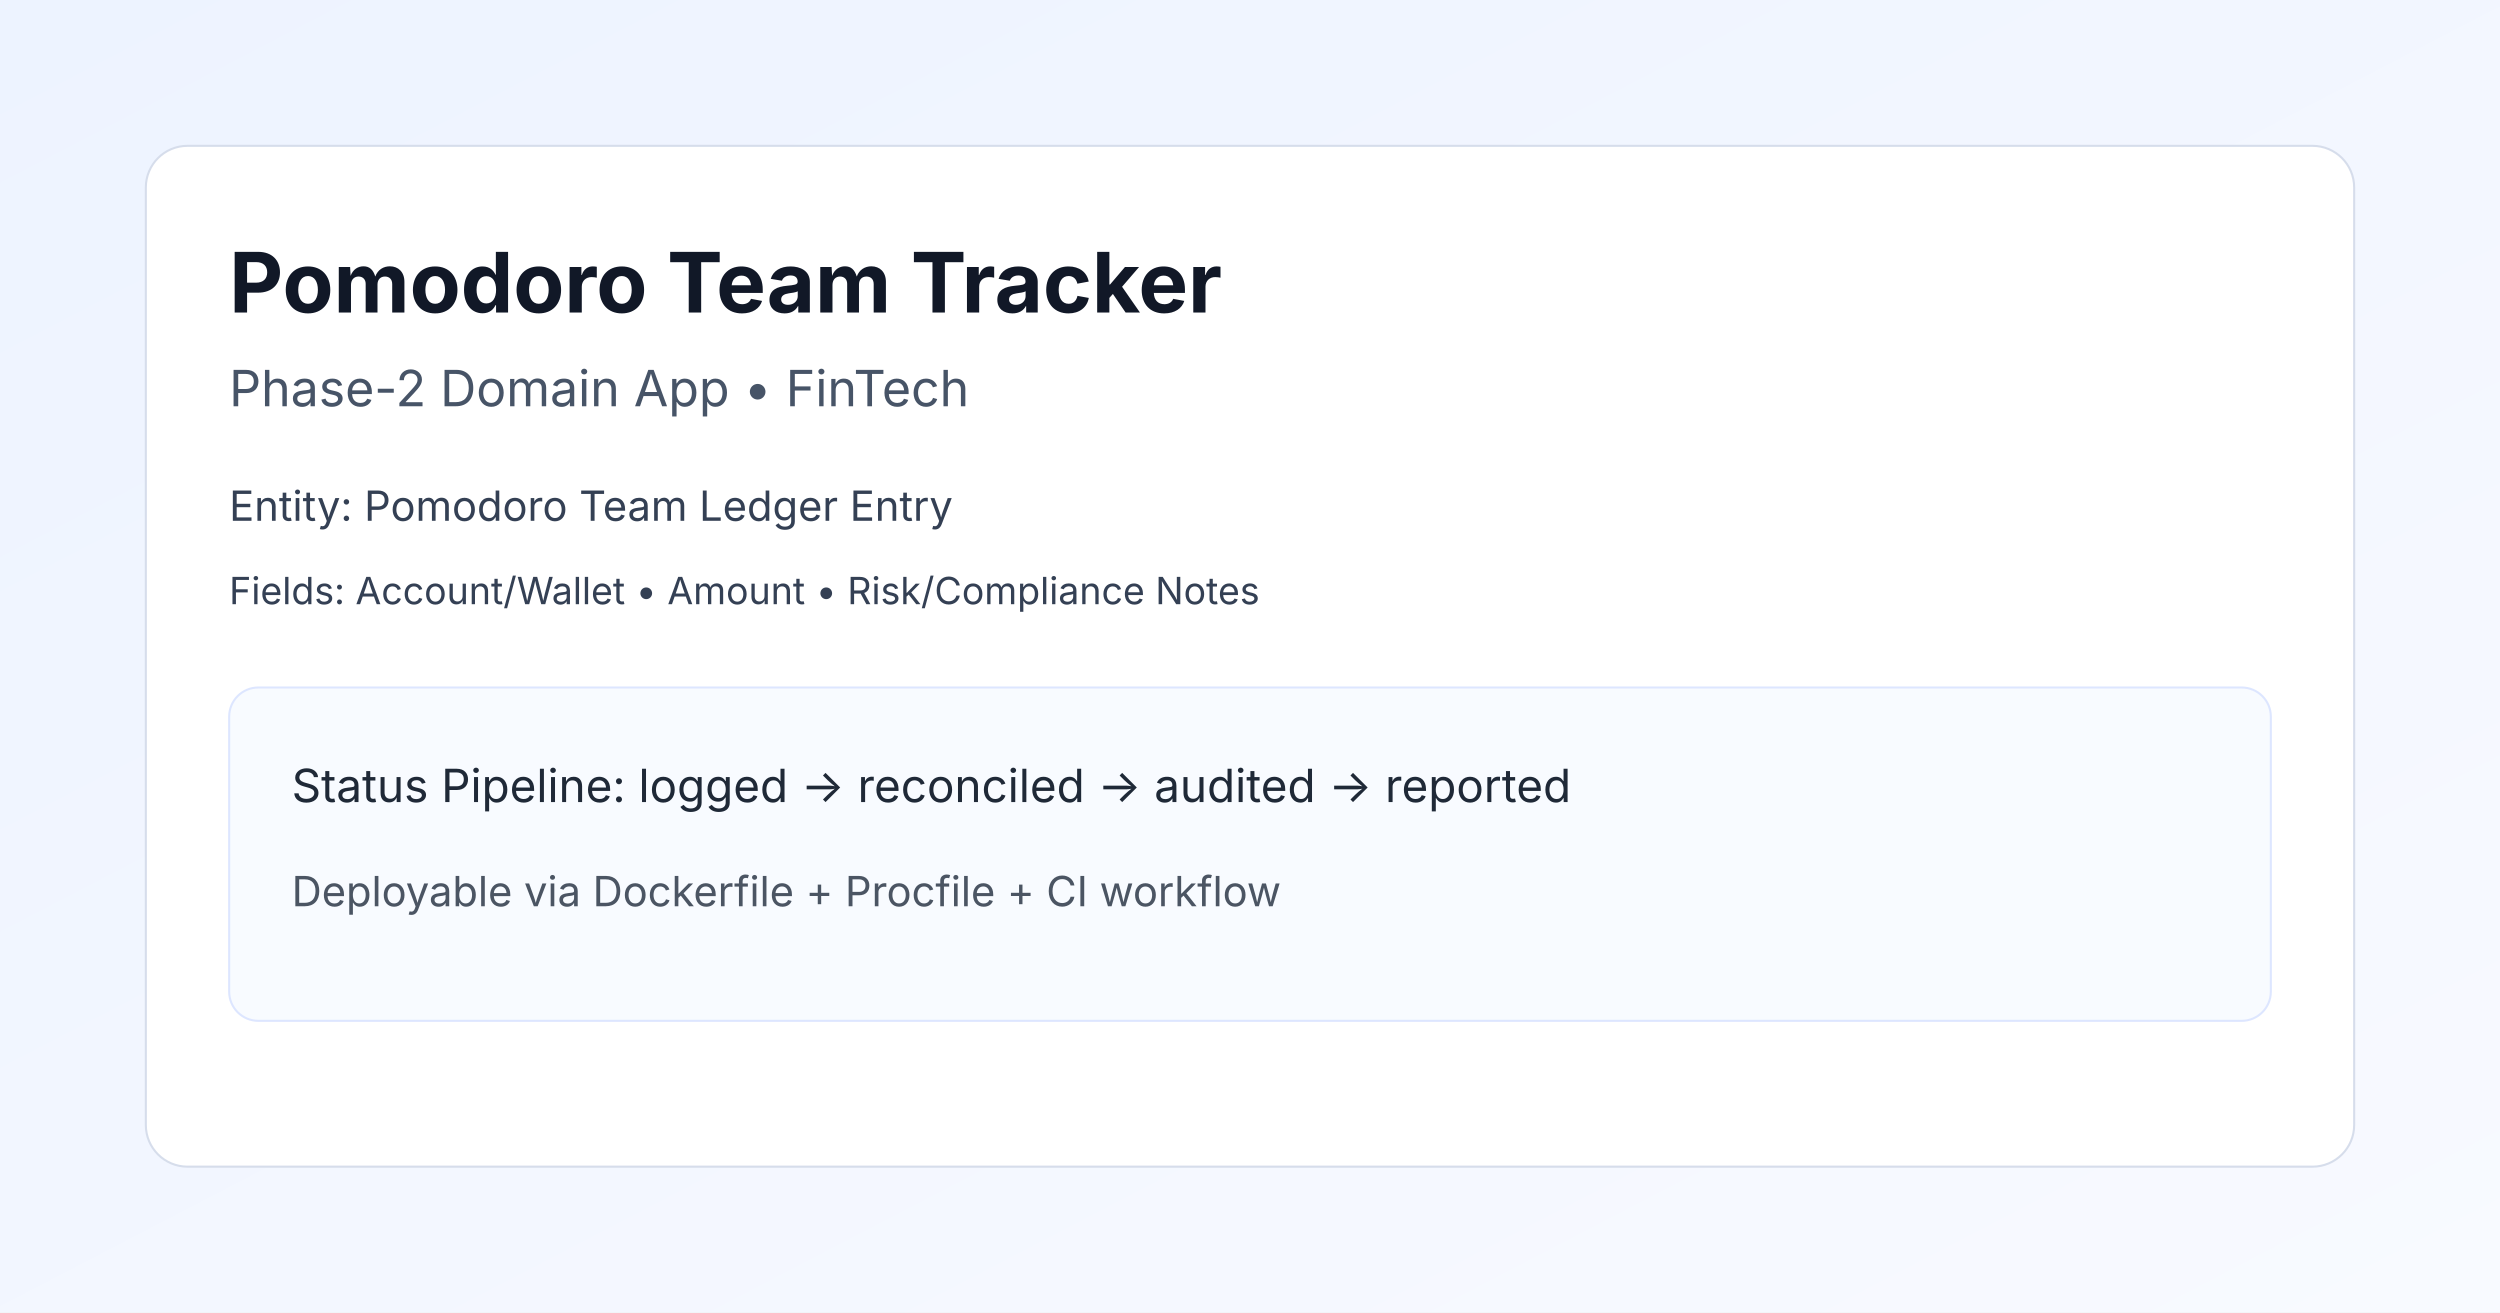
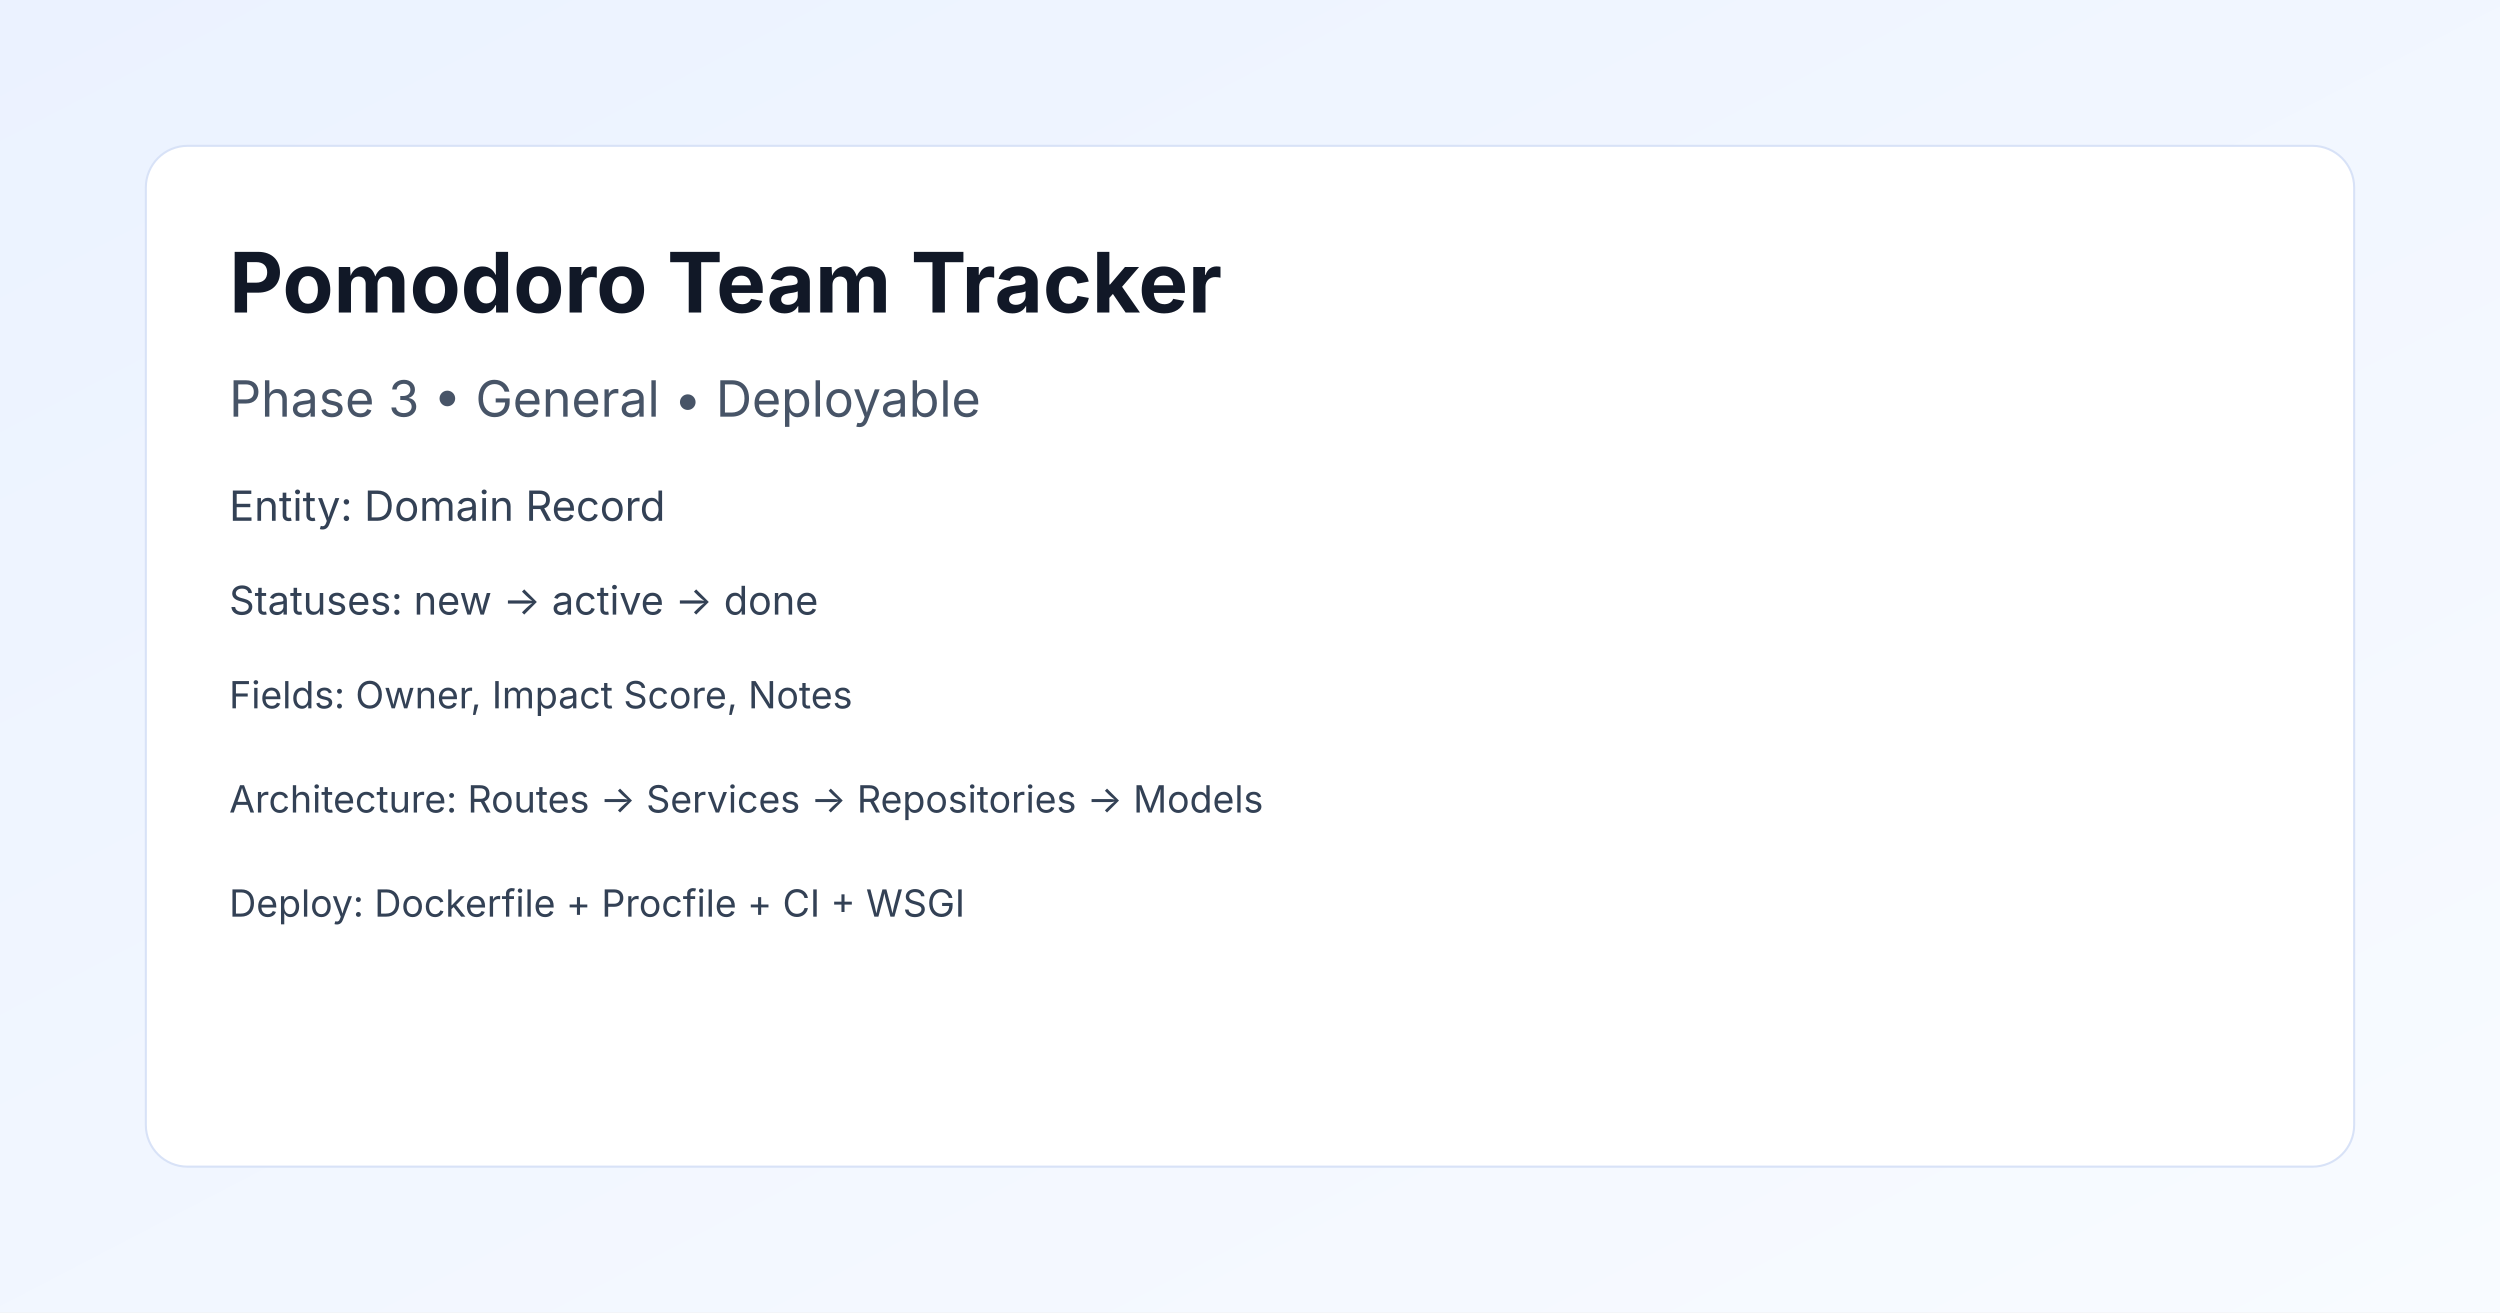
<svg xmlns="http://www.w3.org/2000/svg" width="1200" height="630" viewBox="0 0 1200 630">
  <defs>
    <linearGradient id="bg" x1="0" y1="0" x2="1" y2="1">
-       <stop offset="0%" stop-color="#edf3ff" />
-       <stop offset="100%" stop-color="#f8faff" />
+       <stop offset="0%" stop-color="#ebf2ff" />
+       <stop offset="100%" stop-color="#f8fbff" />
    </linearGradient>
  </defs>
  <rect width="1200" height="630" fill="url(#bg)" />
-   <rect x="70" y="70" width="1060" height="490" rx="20" fill="#fff" stroke="#d6ddeb" />
+   <rect x="70" y="70" width="1060" height="490" rx="20" fill="#ffffff" stroke="#d8e2f7" />
  <text x="110" y="150" font-size="40" font-family="Inter, Arial" fill="#111827" font-weight="700">Pomodoro Team Tracker</text>
-   <text x="110" y="195" font-size="24" font-family="Inter, Arial" fill="#475467">Phase-2 Domain App • FinTech</text>
-   <text x="110" y="250" font-size="20" font-family="Inter, Arial" fill="#344054">Entity: Pomodoro Team Ledger Entry</text>
-   <text x="110" y="290" font-size="18" font-family="Inter, Arial" fill="#344054">Fields: Account/Wallet • Amount • Risk/Compliance Notes</text>
-   <rect x="110" y="330" width="980" height="160" rx="14" fill="#f8fbff" stroke="#dde6ff" />
-   <text x="140" y="385" font-size="22" font-family="Inter, Arial" fill="#1f2937">Status Pipeline: logged → reconciled → audited → reported</text>
-   <text x="140" y="435" font-size="20" font-family="Inter, Arial" fill="#4b5563">Deployable via Dockerfile + Procfile + CI workflow</text>
+   <text x="110" y="200" font-size="24" font-family="Inter, Arial" fill="#475467">Phase 3 • General • Deployable</text>
+   <text x="110" y="250" font-size="20" font-family="Inter, Arial" fill="#334155">Entity: Domain Record</text>
+   <text x="110" y="295" font-size="19" font-family="Inter, Arial" fill="#334155">Statuses: new → active → done</text>
+   <text x="110" y="340" font-size="18" font-family="Inter, Arial" fill="#334155">Fields: Owner, Impact Score, Notes</text>
+   <text x="110" y="390" font-size="18" font-family="Inter, Arial" fill="#334155">Architecture: Routes → Services → Repositories → Models</text>
+   <text x="110" y="440" font-size="18" font-family="Inter, Arial" fill="#334155">Deploy: Dockerfile + Procfile + CI + WSGI</text>
</svg>
